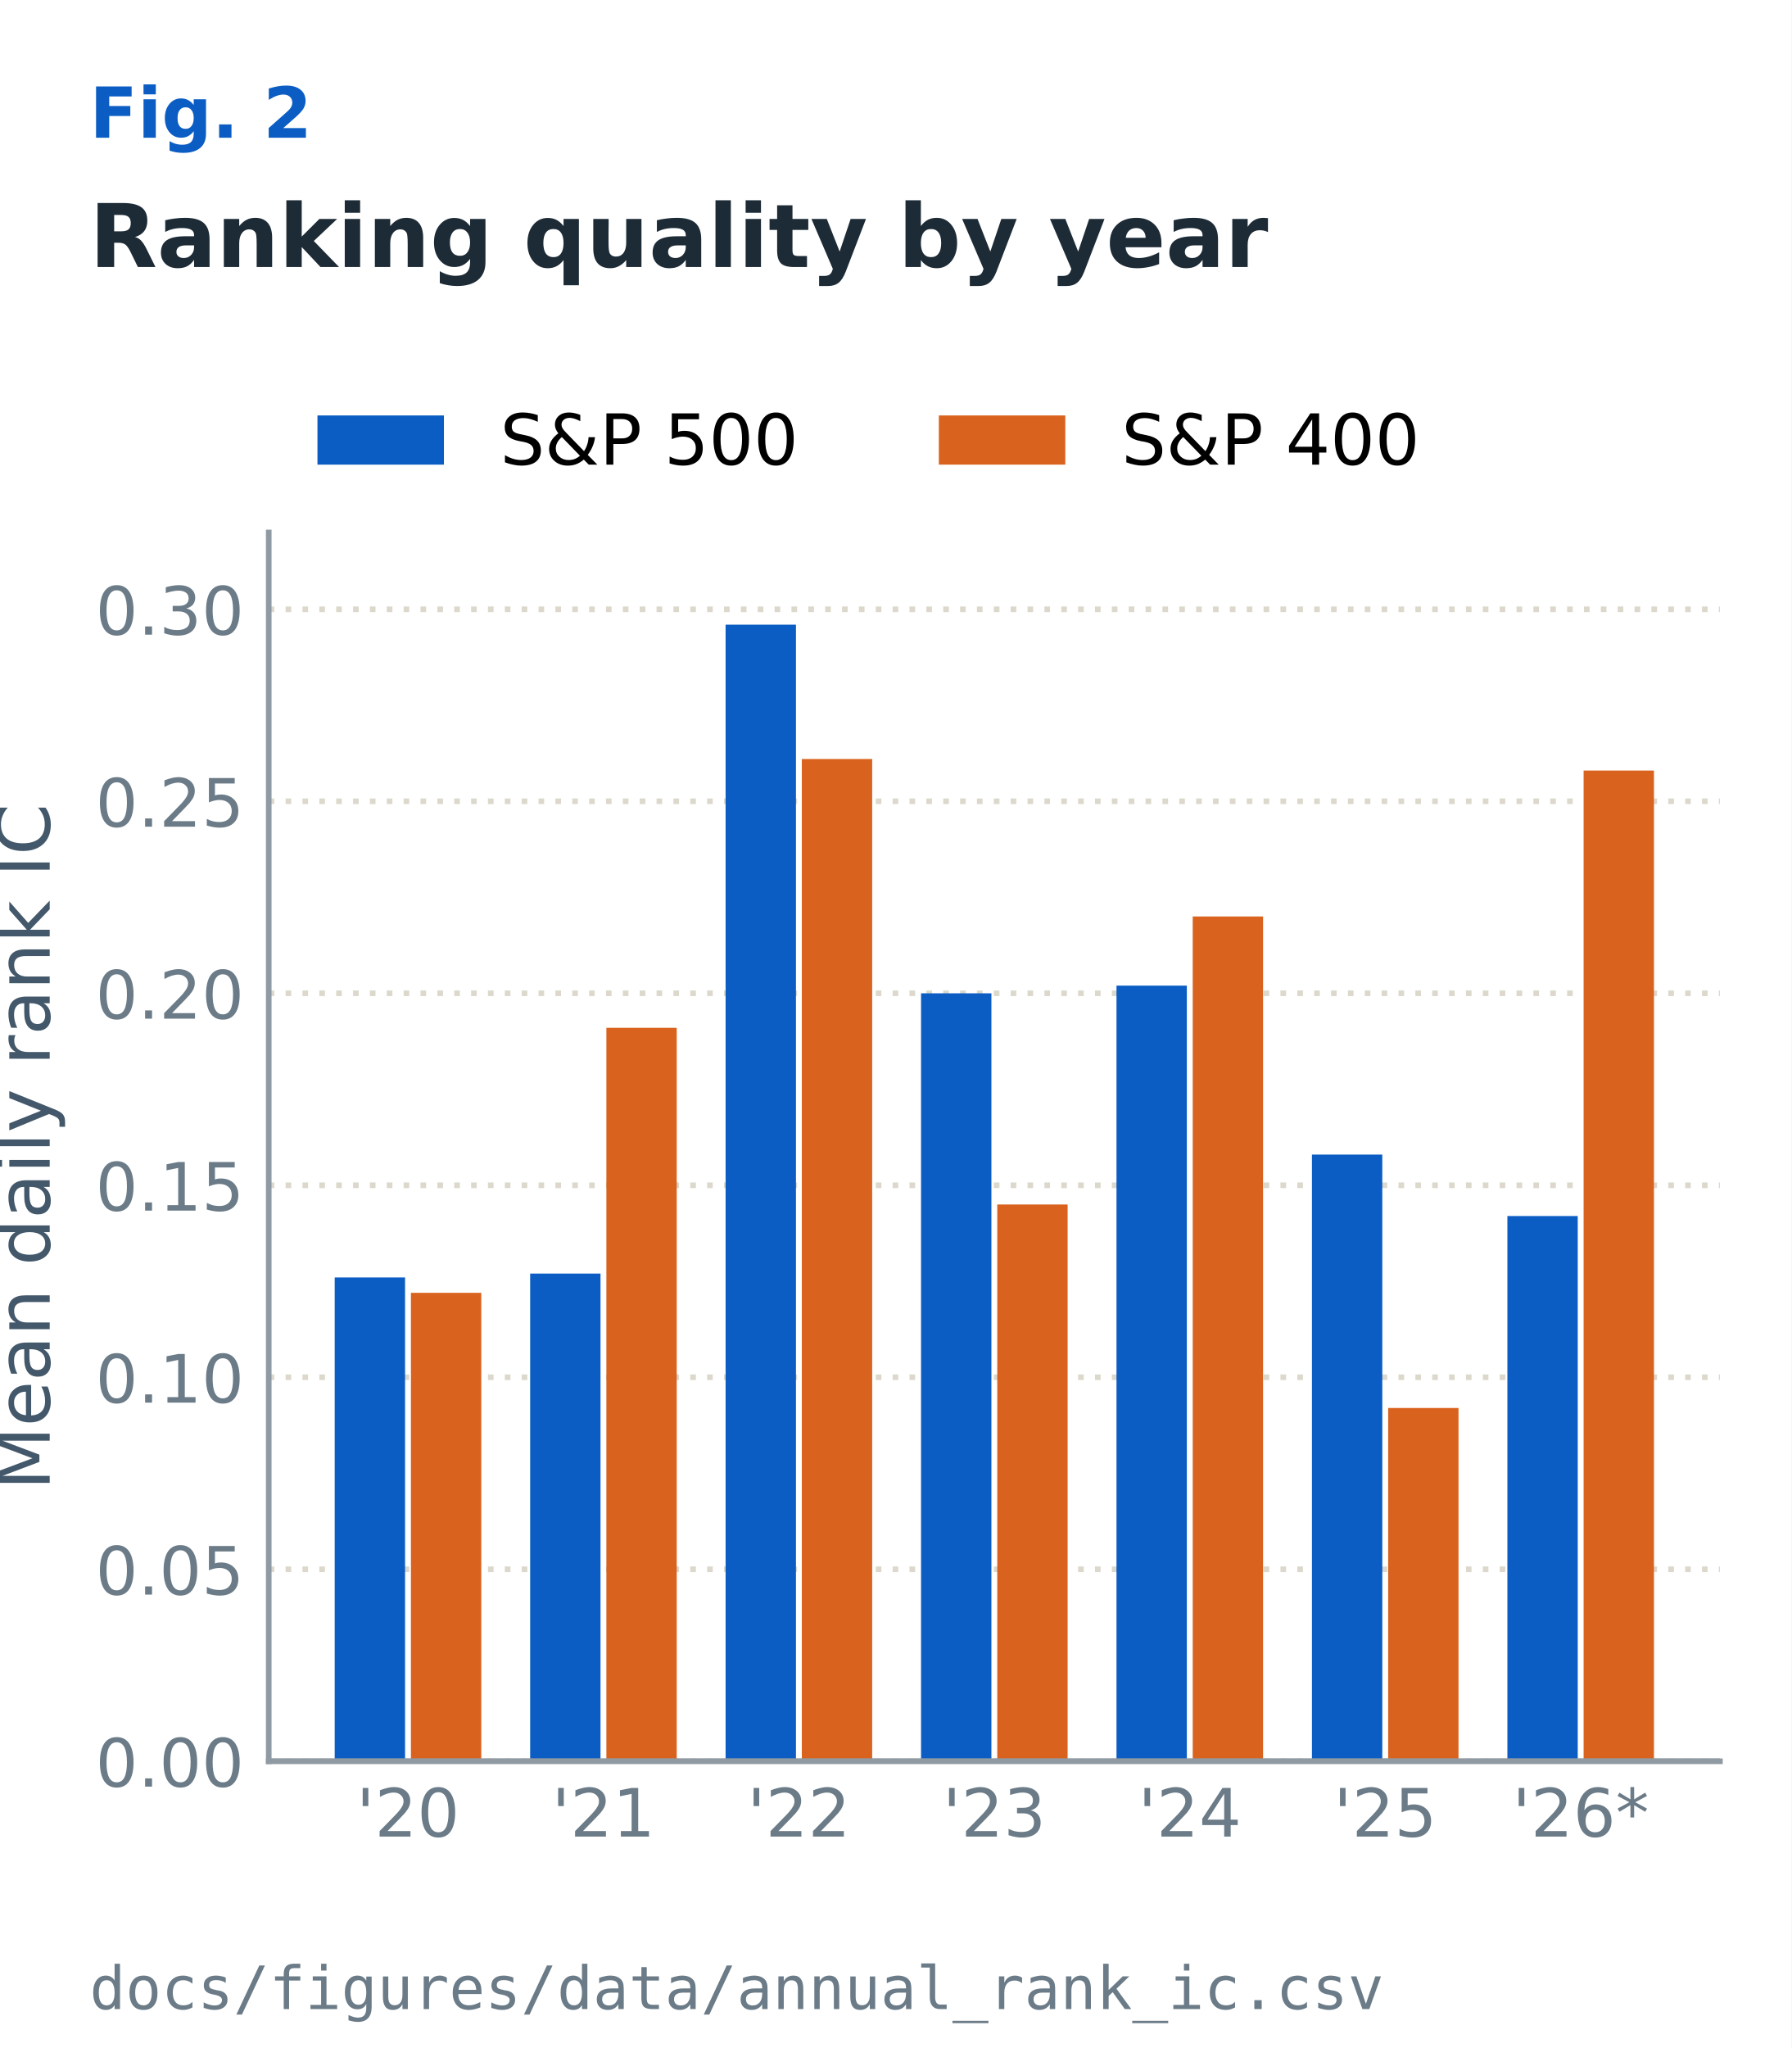
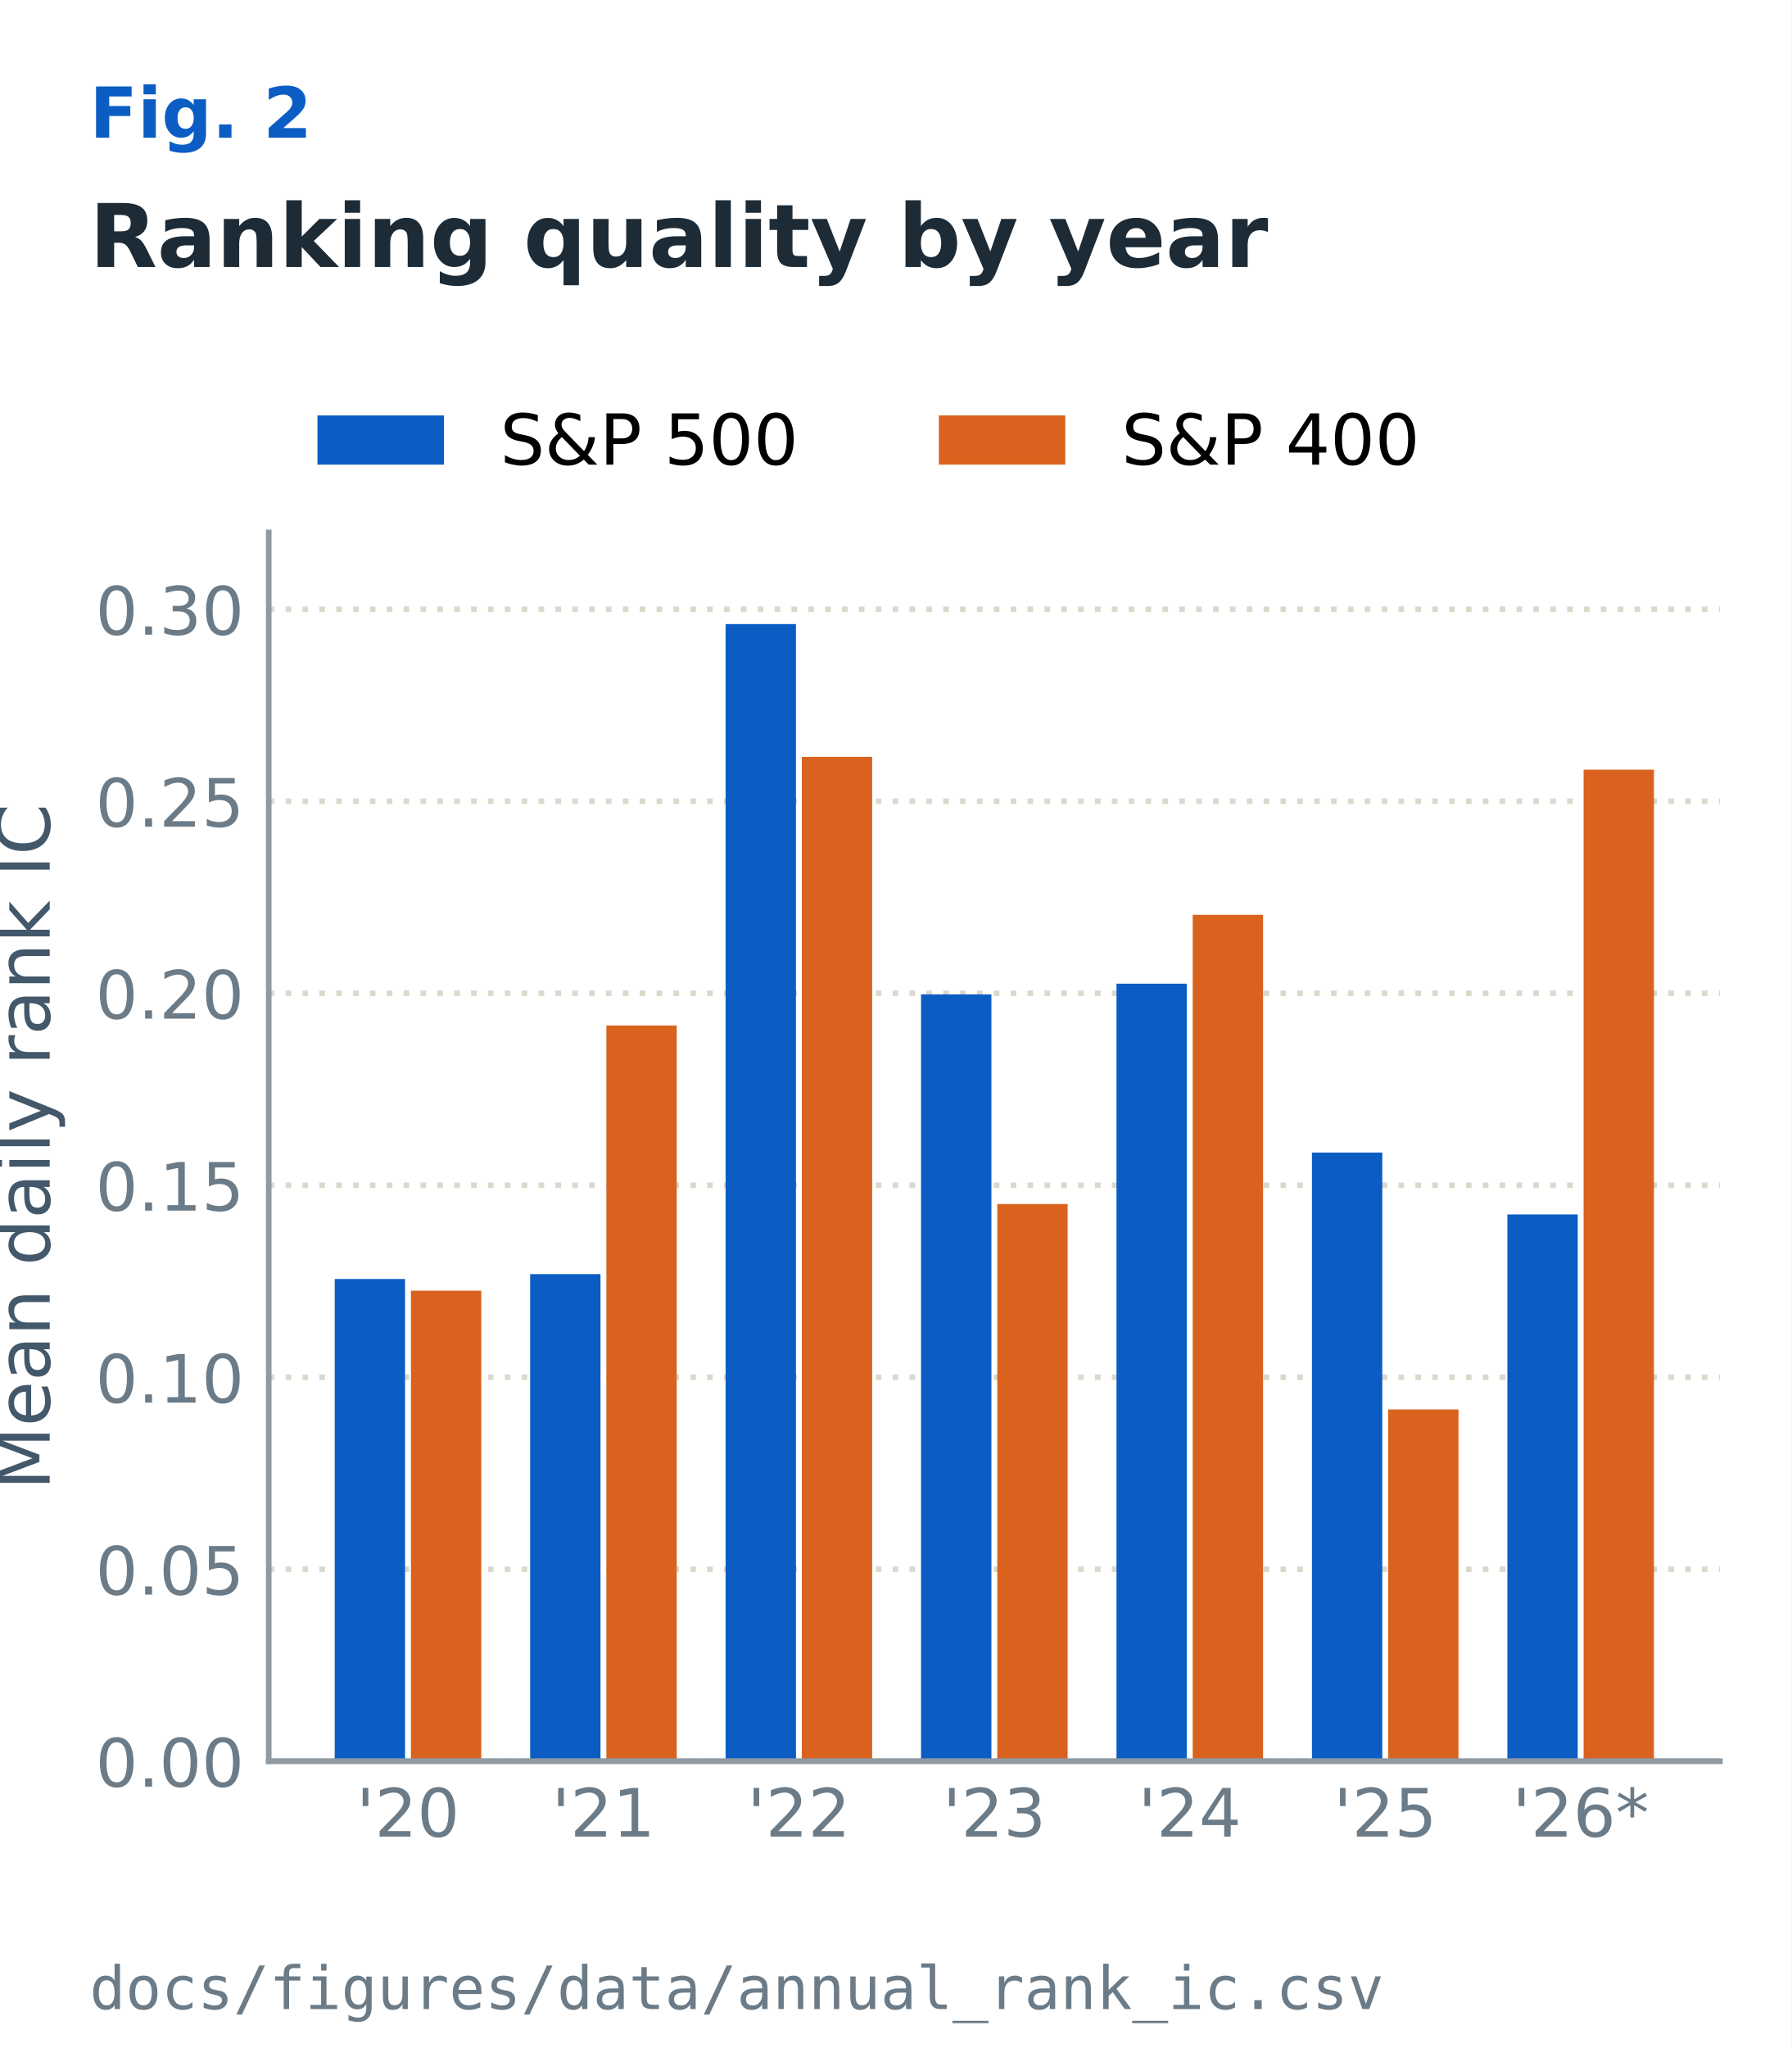
<svg xmlns="http://www.w3.org/2000/svg" role="img" aria-label="Mean daily rank IC by year. The risk ranking's mean daily rank IC is above zero in every test year from 2020 to 2026 in both indexes, ranging from about 0.09 to 0.30." width="255pt" height="291.429pt" viewBox="0 0 255 291.429" version="1.1">
  <defs>
    <style type="text/css">*{stroke-linejoin: round; stroke-linecap: butt}</style>
  </defs>
  <g id="figure_1">
    <g id="patch_1">
      <path d="M 0 291.429  L 255 291.429  L 255 0  L 0 0  z " style="fill: #ffffff" />
    </g>
    <g id="axes_1">
      <g id="patch_2">
        <path d="M 38.25 250.629  L 244.8 250.629  L 244.8 75.771  L 38.25 75.771  z " style="fill: #ffffff" />
      </g>
      <g id="matplotlib.axis_1">
        <g id="xtick_1">
          <g id="line2d_1" />
          <g id="text_1">
            <text style="font-size: 9.5px; font-family: Tahoma, Verdana, 'DejaVu Sans', sans-serif; text-anchor: middle; fill: #6b7b87" x="58.07" y="261.346" transform="rotate(-0 58.07046 261.3463)">'20</text>
          </g>
        </g>
        <g id="xtick_2">
          <g id="line2d_2" />
          <g id="text_2">
            <text style="font-size: 9.5px; font-family: Tahoma, Verdana, 'DejaVu Sans', sans-serif; text-anchor: middle; fill: #6b7b87" x="85.889" y="261.346" transform="rotate(-0 85.88864 261.3463)">'21</text>
          </g>
        </g>
        <g id="xtick_3">
          <g id="line2d_3" />
          <g id="text_3">
            <text style="font-size: 9.5px; font-family: Tahoma, Verdana, 'DejaVu Sans', sans-serif; text-anchor: middle; fill: #6b7b87" x="113.707" y="261.346" transform="rotate(-0 113.7068 261.3463)">'22</text>
          </g>
        </g>
        <g id="xtick_4">
          <g id="line2d_4" />
          <g id="text_4">
            <text style="font-size: 9.5px; font-family: Tahoma, Verdana, 'DejaVu Sans', sans-serif; text-anchor: middle; fill: #6b7b87" x="141.525" y="261.346" transform="rotate(-0 141.525 261.3463)">'23</text>
          </g>
        </g>
        <g id="xtick_5">
          <g id="line2d_5" />
          <g id="text_5">
            <text style="font-size: 9.5px; font-family: Tahoma, Verdana, 'DejaVu Sans', sans-serif; text-anchor: middle; fill: #6b7b87" x="169.343" y="261.346" transform="rotate(-0 169.3432 261.3463)">'24</text>
          </g>
        </g>
        <g id="xtick_6">
          <g id="line2d_6" />
          <g id="text_6">
            <text style="font-size: 9.5px; font-family: Tahoma, Verdana, 'DejaVu Sans', sans-serif; text-anchor: middle; fill: #6b7b87" x="197.161" y="261.346" transform="rotate(-0 197.1614 261.3463)">'25</text>
          </g>
        </g>
        <g id="xtick_7">
          <g id="line2d_7" />
          <g id="text_7">
            <text style="font-size: 9.5px; font-family: Tahoma, Verdana, 'DejaVu Sans', sans-serif; text-anchor: middle; fill: #6b7b87" x="224.98" y="261.346" transform="rotate(-0 224.9795 261.3463)">'26*</text>
          </g>
        </g>
      </g>
      <g id="matplotlib.axis_2">
        <g id="ytick_1">
          <g id="line2d_8">
            <path d="M 38.25 250.629  L 244.8 250.629  " clip-path="url(#pa09334da1f)" style="fill: none; stroke-dasharray: 0.8,1.6; stroke-dashoffset: 0; stroke: #dcd8cc; stroke-width: 0.8" />
          </g>
          <g id="line2d_9" />
          <g id="text_8">
            <text style="font-size: 9.5px; font-family: Tahoma, Verdana, 'DejaVu Sans', sans-serif; text-anchor: end; fill: #6b7b87" x="34.75" y="254.237" transform="rotate(-0 34.75 254.2375)">0.00</text>
          </g>
        </g>
        <g id="ytick_2">
          <g id="line2d_10">
            <path d="M 38.25 223.307  L 244.8 223.307  " clip-path="url(#pa09334da1f)" style="fill: none; stroke-dasharray: 0.8,1.6; stroke-dashoffset: 0; stroke: #dcd8cc; stroke-width: 0.8" />
          </g>
          <g id="line2d_11" />
          <g id="text_9">
            <text style="font-size: 9.5px; font-family: Tahoma, Verdana, 'DejaVu Sans', sans-serif; text-anchor: end; fill: #6b7b87" x="34.75" y="226.916" transform="rotate(-0 34.75 226.916)">0.05</text>
          </g>
        </g>
        <g id="ytick_3">
          <g id="line2d_12">
            <path d="M 38.25 195.986  L 244.8 195.986  " clip-path="url(#pa09334da1f)" style="fill: none; stroke-dasharray: 0.8,1.6; stroke-dashoffset: 0; stroke: #dcd8cc; stroke-width: 0.8" />
          </g>
          <g id="line2d_13" />
          <g id="text_10">
            <text style="font-size: 9.5px; font-family: Tahoma, Verdana, 'DejaVu Sans', sans-serif; text-anchor: end; fill: #6b7b87" x="34.75" y="199.595" transform="rotate(-0 34.75 199.5946)">0.10</text>
          </g>
        </g>
        <g id="ytick_4">
          <g id="line2d_14">
            <path d="M 38.25 168.664  L 244.8 168.664  " clip-path="url(#pa09334da1f)" style="fill: none; stroke-dasharray: 0.8,1.6; stroke-dashoffset: 0; stroke: #dcd8cc; stroke-width: 0.8" />
          </g>
          <g id="line2d_15" />
          <g id="text_11">
            <text style="font-size: 9.5px; font-family: Tahoma, Verdana, 'DejaVu Sans', sans-serif; text-anchor: end; fill: #6b7b87" x="34.75" y="172.273" transform="rotate(-0 34.75 172.2732)">0.15</text>
          </g>
        </g>
        <g id="ytick_5">
          <g id="line2d_16">
            <path d="M 38.25 141.343  L 244.8 141.343  " clip-path="url(#pa09334da1f)" style="fill: none; stroke-dasharray: 0.8,1.6; stroke-dashoffset: 0; stroke: #dcd8cc; stroke-width: 0.8" />
          </g>
          <g id="line2d_17" />
          <g id="text_12">
            <text style="font-size: 9.5px; font-family: Tahoma, Verdana, 'DejaVu Sans', sans-serif; text-anchor: end; fill: #6b7b87" x="34.75" y="144.952" transform="rotate(-0 34.75 144.9517)">0.20</text>
          </g>
        </g>
        <g id="ytick_6">
          <g id="line2d_18">
            <path d="M 38.25 114.021  L 244.8 114.021  " clip-path="url(#pa09334da1f)" style="fill: none; stroke-dasharray: 0.8,1.6; stroke-dashoffset: 0; stroke: #dcd8cc; stroke-width: 0.8" />
          </g>
          <g id="line2d_19" />
          <g id="text_13">
            <text style="font-size: 9.5px; font-family: Tahoma, Verdana, 'DejaVu Sans', sans-serif; text-anchor: end; fill: #6b7b87" x="34.75" y="117.63" transform="rotate(-0 34.75 117.6303)">0.25</text>
          </g>
        </g>
        <g id="ytick_7">
          <g id="line2d_20">
            <path d="M 38.25 86.7  L 244.8 86.7  " clip-path="url(#pa09334da1f)" style="fill: none; stroke-dasharray: 0.8,1.6; stroke-dashoffset: 0; stroke: #dcd8cc; stroke-width: 0.8" />
          </g>
          <g id="line2d_21" />
          <g id="text_14">
            <text style="font-size: 9.5px; font-family: Tahoma, Verdana, 'DejaVu Sans', sans-serif; text-anchor: end; fill: #6b7b87" x="34.75" y="90.309" transform="rotate(-0 34.75 90.30889)">0.30</text>
          </g>
        </g>
        <g id="text_15">
          <text style="font-size: 10.5px; font-family: Tahoma, Verdana, 'DejaVu Sans', sans-serif; text-anchor: middle; fill: #43586a" x="7.075" y="163.2" transform="rotate(-90 7.075195 163.2)">Mean daily rank IC</text>
        </g>
      </g>
      <g id="patch_3">
-         <path d="M 47.639 250.629  L 57.653 250.629  L 57.653 181.779  L 47.639 181.779  z " clip-path="url(#pa09334da1f)" style="fill: #0b5dc4" />
+         <path d="M 47.639 250.629  L 57.653 250.629  L 57.653 181.999  L 47.639 181.999  z " clip-path="url(#pa09334da1f)" style="fill: #0b5dc4" />
      </g>
      <g id="patch_4">
-         <path d="M 75.457 250.629  L 85.471 250.629  L 85.471 181.232  L 75.457 181.232  z " clip-path="url(#pa09334da1f)" style="fill: #0b5dc4" />
+         <path d="M 75.457 250.629  L 85.471 250.629  L 85.471 181.305  L 75.457 181.305  z " clip-path="url(#pa09334da1f)" style="fill: #0b5dc4" />
      </g>
      <g id="patch_5">
-         <path d="M 103.275 250.629  L 113.29 250.629  L 113.29 88.886  L 103.275 88.886  z " clip-path="url(#pa09334da1f)" style="fill: #0b5dc4" />
+         <path d="M 103.275 250.629  L 113.29 250.629  L 113.29 88.808  L 103.275 88.808  z " clip-path="url(#pa09334da1f)" style="fill: #0b5dc4" />
      </g>
      <g id="patch_6">
-         <path d="M 131.093 250.629  L 141.108 250.629  L 141.108 141.343  L 131.093 141.343  z " clip-path="url(#pa09334da1f)" style="fill: #0b5dc4" />
+         <path d="M 131.093 250.629  L 141.108 250.629  L 141.108 141.492  L 131.093 141.492  z " clip-path="url(#pa09334da1f)" style="fill: #0b5dc4" />
      </g>
      <g id="patch_7">
-         <path d="M 158.911 250.629  L 168.926 250.629  L 168.926 140.25  L 158.911 140.25  z " clip-path="url(#pa09334da1f)" style="fill: #0b5dc4" />
+         <path d="M 158.911 250.629  L 168.926 250.629  L 168.926 139.981  L 158.911 139.981  z " clip-path="url(#pa09334da1f)" style="fill: #0b5dc4" />
      </g>
      <g id="patch_8">
-         <path d="M 186.73 250.629  L 196.744 250.629  L 196.744 164.293  L 186.73 164.293  z " clip-path="url(#pa09334da1f)" style="fill: #0b5dc4" />
+         <path d="M 186.73 250.629  L 196.744 250.629  L 196.744 164.012  L 186.73 164.012  z " clip-path="url(#pa09334da1f)" style="fill: #0b5dc4" />
      </g>
      <g id="patch_9">
-         <path d="M 214.548 250.629  L 224.562 250.629  L 224.562 173.036  L 214.548 173.036  z " clip-path="url(#pa09334da1f)" style="fill: #0b5dc4" />
+         <path d="M 214.548 250.629  L 224.562 250.629  L 224.562 172.81  L 214.548 172.81  z " clip-path="url(#pa09334da1f)" style="fill: #0b5dc4" />
      </g>
      <g id="patch_10">
-         <path d="M 58.488 250.629  L 68.502 250.629  L 68.502 183.964  L 58.488 183.964  z " clip-path="url(#pa09334da1f)" style="fill: #d9631e" />
+         <path d="M 58.488 250.629  L 68.502 250.629  L 68.502 183.659  L 58.488 183.659  z " clip-path="url(#pa09334da1f)" style="fill: #d9631e" />
      </g>
      <g id="patch_11">
-         <path d="M 86.306 250.629  L 96.32 250.629  L 96.32 146.261  L 86.306 146.261  z " clip-path="url(#pa09334da1f)" style="fill: #d9631e" />
+         <path d="M 86.306 250.629  L 96.32 250.629  L 96.32 145.924  L 86.306 145.924  z " clip-path="url(#pa09334da1f)" style="fill: #d9631e" />
      </g>
      <g id="patch_12">
-         <path d="M 114.124 250.629  L 124.139 250.629  L 124.139 108.011  L 114.124 108.011  z " clip-path="url(#pa09334da1f)" style="fill: #d9631e" />
+         <path d="M 114.124 250.629  L 124.139 250.629  L 124.139 107.702  L 114.124 107.702  z " clip-path="url(#pa09334da1f)" style="fill: #d9631e" />
      </g>
      <g id="patch_13">
-         <path d="M 141.942 250.629  L 151.957 250.629  L 151.957 171.396  L 141.942 171.396  z " clip-path="url(#pa09334da1f)" style="fill: #d9631e" />
+         <path d="M 141.942 250.629  L 151.957 250.629  L 151.957 171.327  L 141.942 171.327  z " clip-path="url(#pa09334da1f)" style="fill: #d9631e" />
      </g>
      <g id="patch_14">
-         <path d="M 169.76 250.629  L 179.775 250.629  L 179.775 130.414  L 169.76 130.414  z " clip-path="url(#pa09334da1f)" style="fill: #d9631e" />
+         <path d="M 169.76 250.629  L 179.775 250.629  L 179.775 130.179  L 169.76 130.179  z " clip-path="url(#pa09334da1f)" style="fill: #d9631e" />
      </g>
      <g id="patch_15">
-         <path d="M 197.579 250.629  L 207.593 250.629  L 207.593 200.357  L 197.579 200.357  z " clip-path="url(#pa09334da1f)" style="fill: #d9631e" />
+         <path d="M 197.579 250.629  L 207.593 250.629  L 207.593 200.567  L 197.579 200.567  z " clip-path="url(#pa09334da1f)" style="fill: #d9631e" />
      </g>
      <g id="patch_16">
-         <path d="M 225.397 250.629  L 235.411 250.629  L 235.411 109.65  L 225.397 109.65  z " clip-path="url(#pa09334da1f)" style="fill: #d9631e" />
+         <path d="M 225.397 250.629  L 235.411 250.629  L 235.411 109.521  L 225.397 109.521  z " clip-path="url(#pa09334da1f)" style="fill: #d9631e" />
      </g>
      <g id="line2d_22">
        <path d="M 38.25 250.629  L 244.8 250.629  " clip-path="url(#pa09334da1f)" style="fill: none; stroke: #8f9aa3; stroke-width: 0.8; stroke-linecap: round" />
      </g>
      <g id="patch_17">
        <path d="M 38.25 250.629  L 38.25 75.771  " style="fill: none; stroke: #8f9aa3; stroke-width: 0.8; stroke-linejoin: miter; stroke-linecap: square" />
      </g>
      <g id="patch_18">
        <path d="M 38.25 250.629  L 244.8 250.629  " style="fill: none; stroke: #8f9aa3; stroke-width: 0.8; stroke-linejoin: miter; stroke-linecap: square" />
      </g>
      <g id="legend_1">
        <g id="patch_19">
          <path d="M 45.184 66.118  L 63.184 66.118  L 63.184 59.118  L 45.184 59.118  z " style="fill: #0b5dc4" />
        </g>
        <g id="text_16">
          <text style="font-size: 10px; font-family: Tahoma, Verdana, 'DejaVu Sans', sans-serif; text-anchor: start" x="71.184" y="66.118" transform="rotate(-0 71.1845 66.11766)">S&amp;P 500</text>
        </g>
        <g id="patch_20">
          <path d="M 133.627 66.118  L 151.627 66.118  L 151.627 59.118  L 133.627 59.118  z " style="fill: #d9631e" />
        </g>
        <g id="text_17">
          <text style="font-size: 10px; font-family: Tahoma, Verdana, 'DejaVu Sans', sans-serif; text-anchor: start" x="159.627" y="66.118" transform="rotate(-0 159.6267 66.11766)">S&amp;P 400</text>
        </g>
      </g>
    </g>
    <g id="text_18">
      <text style="font-weight: 700; font-size: 10px; font-family: Tahoma, Verdana, 'DejaVu Sans', sans-serif; text-anchor: start; fill: #0b5dc4" x="12.75" y="19.598" transform="rotate(-0 12.75 19.59844)">Fig. 2</text>
    </g>
    <g id="text_19">
      <text style="font-weight: 700; font-size: 12.5px; font-family: Tahoma, Verdana, 'DejaVu Sans', sans-serif; text-anchor: start; fill: #1d2b36" x="12.75" y="37.998" transform="rotate(-0 12.75 37.99805)">Ranking quality by year</text>
    </g>
    <g id="text_20">
      <text style="font-size: 8.5px; font-family: Consolas, Menlo, 'DejaVu Sans Mono', monospace; text-anchor: start; fill: #6b7b87" x="12.75" y="285.889" transform="rotate(-0 12.75 285.8894)">docs/figures/data/annual_rank_ic.csv</text>
    </g>
  </g>
  <defs>
    <clipPath id="pa09334da1f">
      <rect x="38.25" y="75.771" width="206.55" height="174.857" />
    </clipPath>
  </defs>
</svg>
